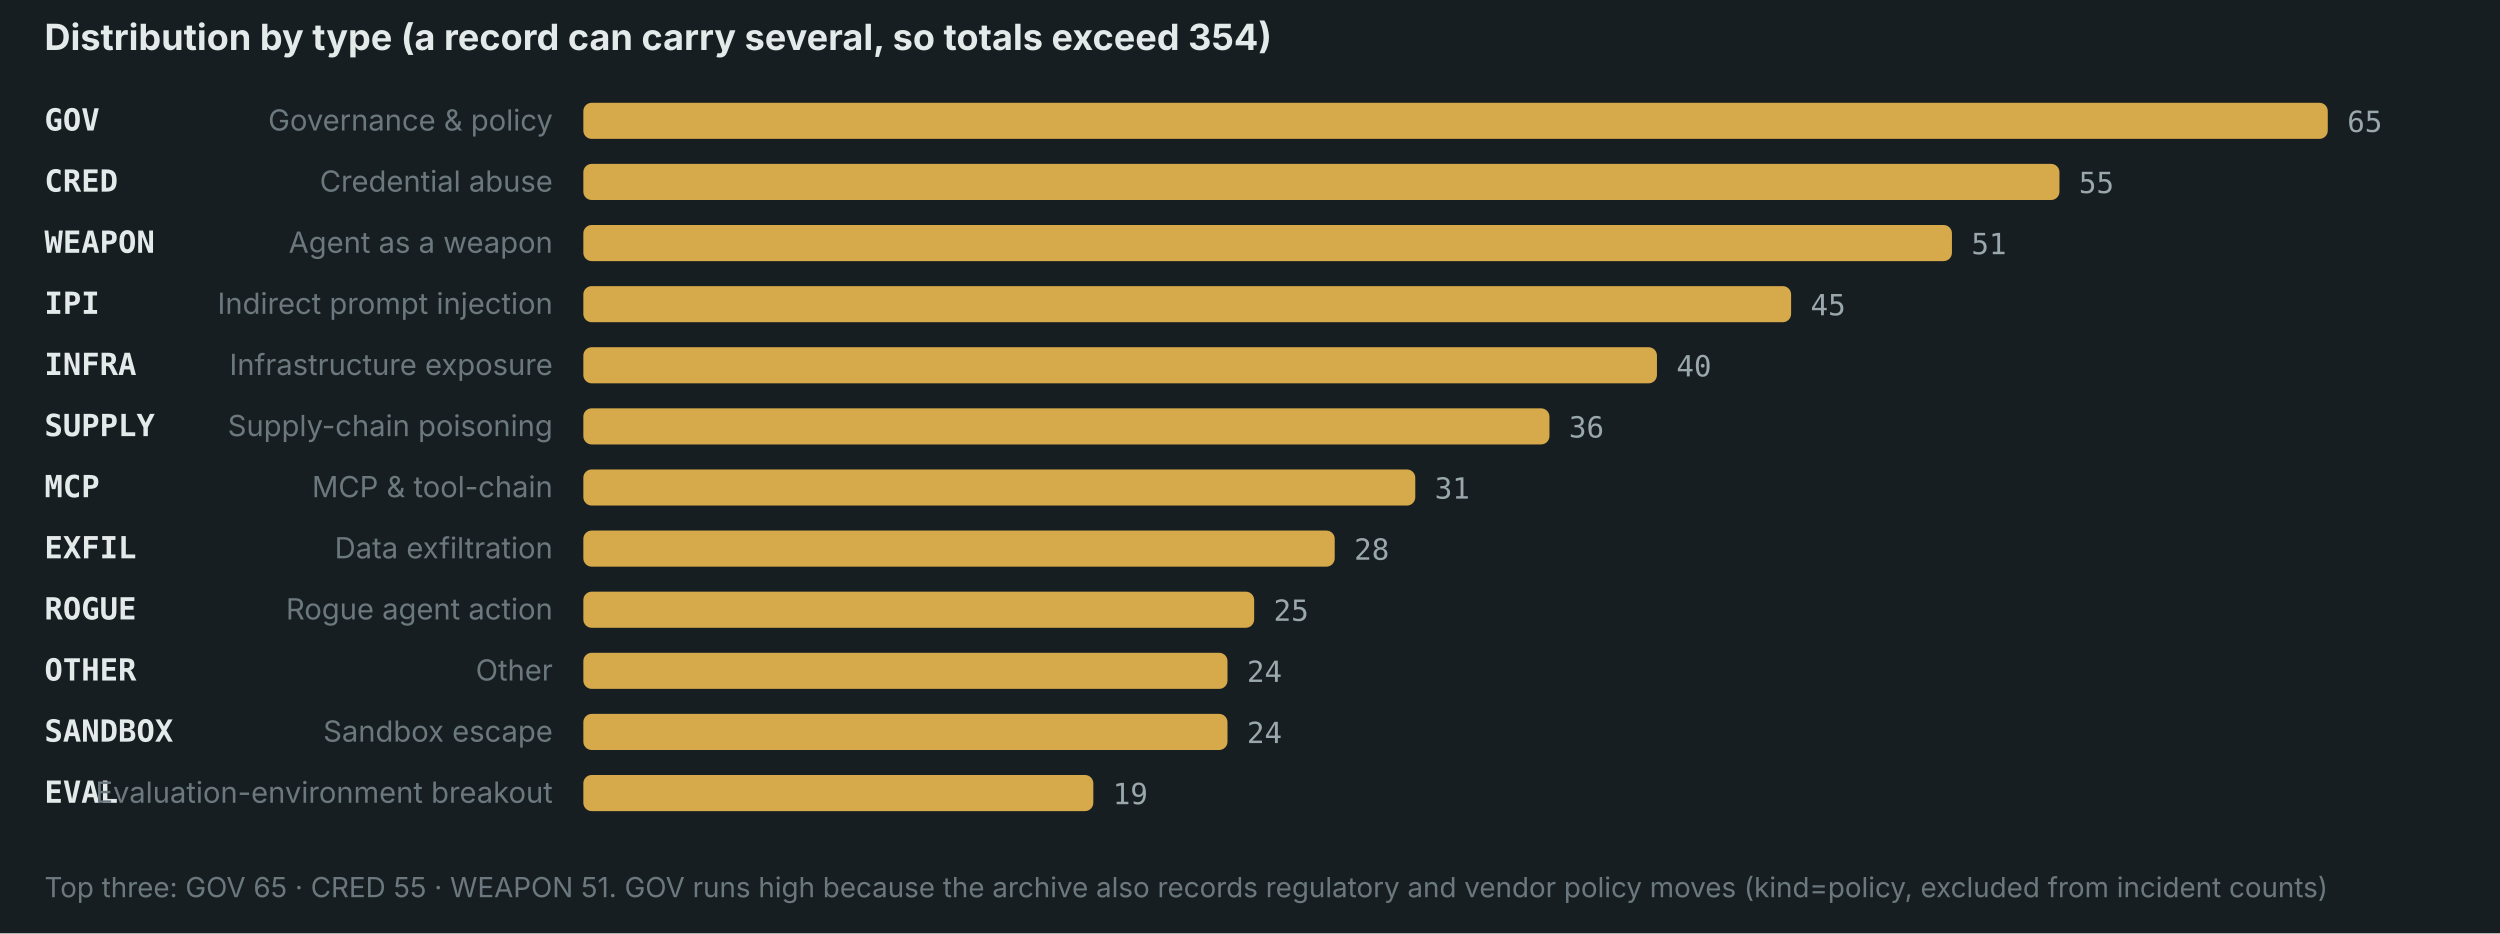
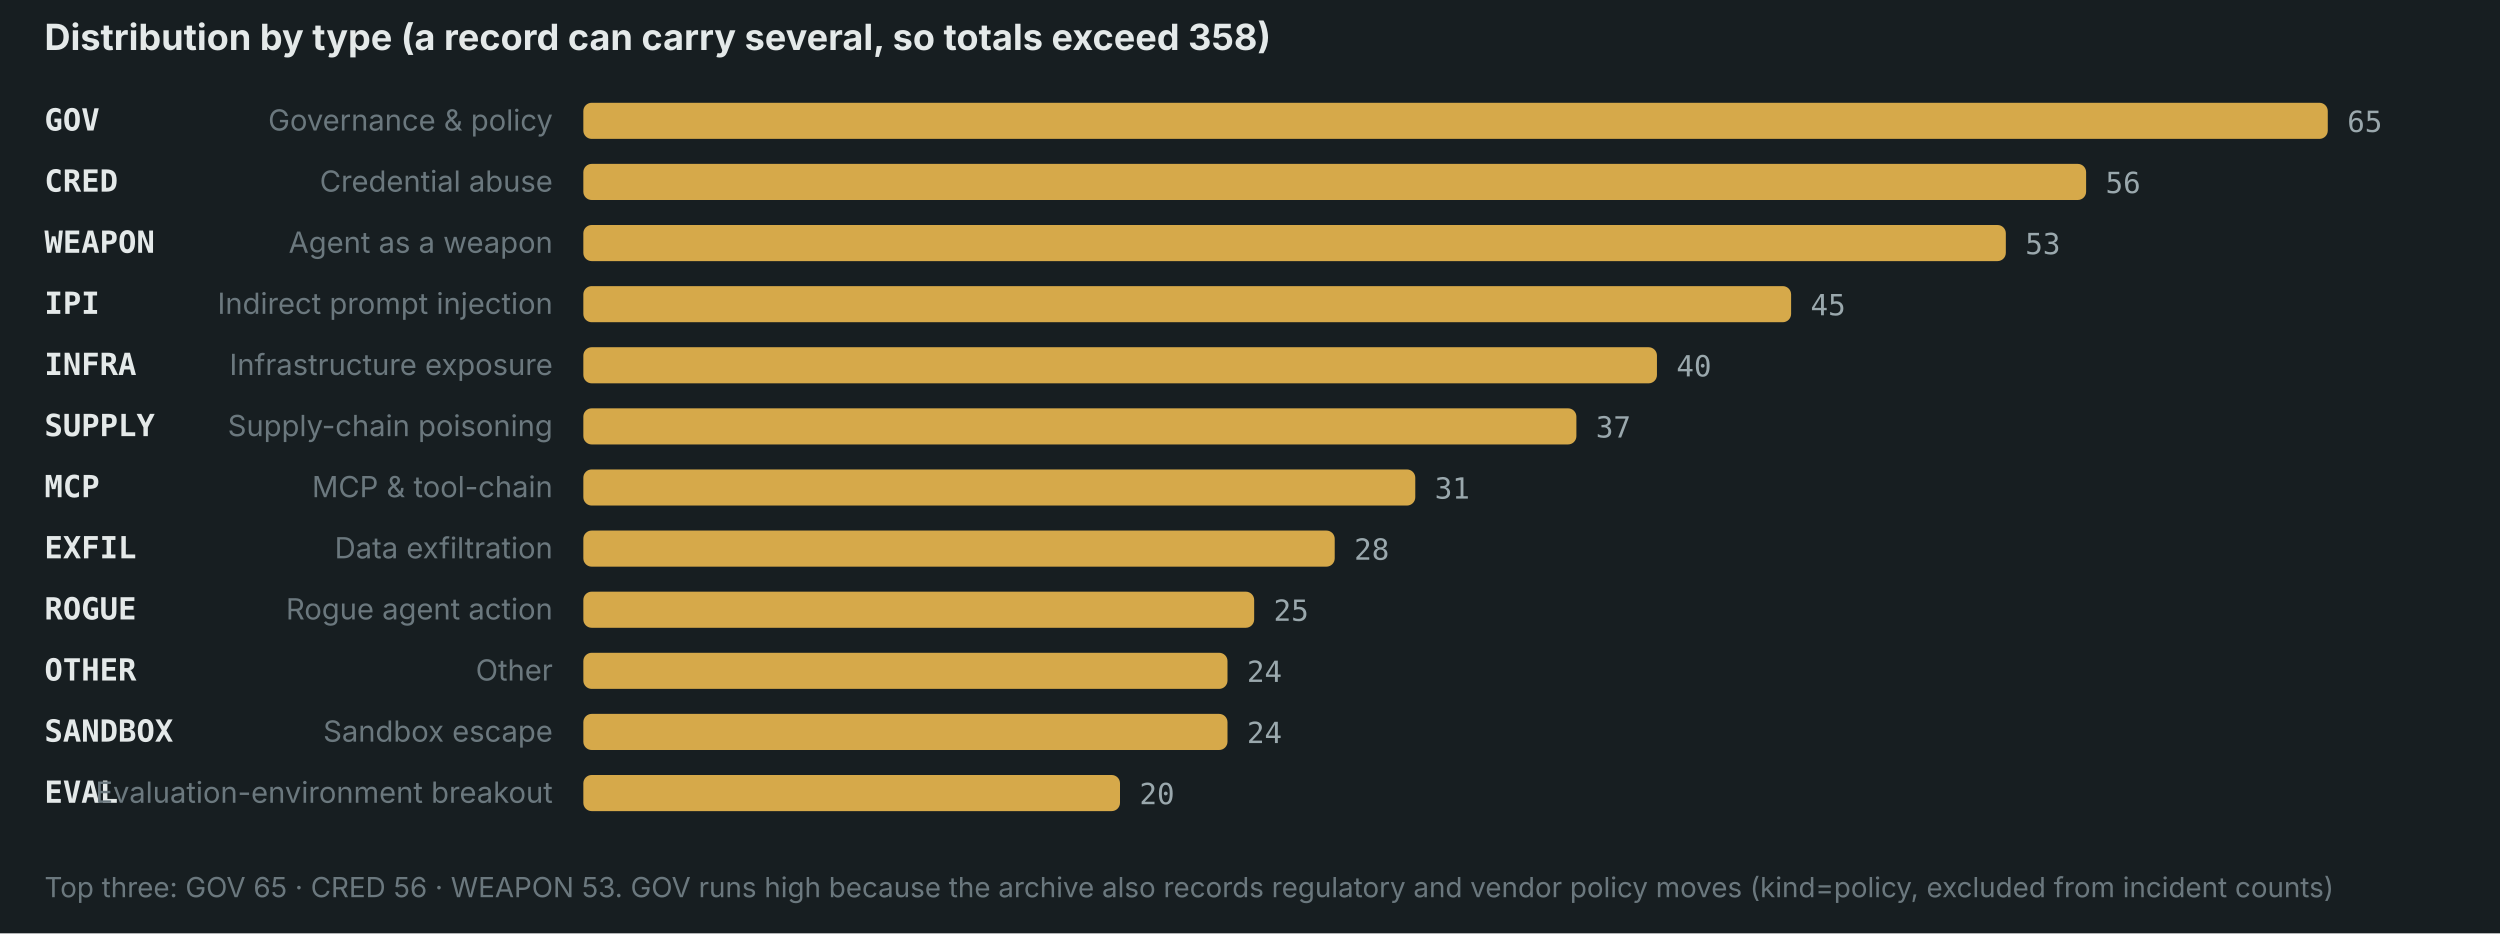
<svg xmlns="http://www.w3.org/2000/svg" viewBox="0 0 900 336" width="900" height="336" role="img" font-family="ui-sans-serif,-apple-system,'Segoe UI','PingFang SC','Microsoft YaHei',sans-serif">
  <rect width="900" height="336" fill="#171E21" />
-   <text x="16" y="18" font-size="13" font-weight="700" fill="#E4E9E9">Distribution by type (a record can carry several, so totals exceed 354)</text>
+   <text x="16" y="18" font-size="13" font-weight="700" fill="#E4E9E9">Distribution by type (a record can carry several, so totals exceed 358)</text>
  <text x="16" y="47" font-size="11" fill="#E4E9E9" font-family="ui-monospace,'SF Mono','Cascadia Mono','Consolas',monospace" font-weight="600">GOV</text>
  <text x="199" y="47" font-size="10.5" text-anchor="end" fill="#6B787E">Governance &amp; policy</text>
  <rect x="210" y="37" width="628.0" height="13" rx="3" fill="#D6A94A" />
  <text x="845.0" y="47.5" font-size="10.5" fill="#9AA8AD" font-family="ui-monospace,'SF Mono','Cascadia Mono','Consolas',monospace">65</text>
  <text x="16" y="69" font-size="11" fill="#E4E9E9" font-family="ui-monospace,'SF Mono','Cascadia Mono','Consolas',monospace" font-weight="600">CRED</text>
  <text x="199" y="69" font-size="10.5" text-anchor="end" fill="#6B787E">Credential abuse</text>
-   <rect x="210" y="59" width="531.4" height="13" rx="3" fill="#D6A94A" />
-   <text x="748.4" y="69.5" font-size="10.5" fill="#9AA8AD" font-family="ui-monospace,'SF Mono','Cascadia Mono','Consolas',monospace">55</text>
+   <rect x="210" y="59" width="541.0" height="13" rx="3" fill="#D6A94A" />
+   <text x="758.0" y="69.5" font-size="10.5" fill="#9AA8AD" font-family="ui-monospace,'SF Mono','Cascadia Mono','Consolas',monospace">56</text>
  <text x="16" y="91" font-size="11" fill="#E4E9E9" font-family="ui-monospace,'SF Mono','Cascadia Mono','Consolas',monospace" font-weight="600">WEAPON</text>
  <text x="199" y="91" font-size="10.5" text-anchor="end" fill="#6B787E">Agent as a weapon</text>
-   <rect x="210" y="81" width="492.7" height="13" rx="3" fill="#D6A94A" />
-   <text x="709.7" y="91.5" font-size="10.5" fill="#9AA8AD" font-family="ui-monospace,'SF Mono','Cascadia Mono','Consolas',monospace">51</text>
+   <rect x="210" y="81" width="512.1" height="13" rx="3" fill="#D6A94A" />
+   <text x="729.1" y="91.5" font-size="10.5" fill="#9AA8AD" font-family="ui-monospace,'SF Mono','Cascadia Mono','Consolas',monospace">53</text>
  <text x="16" y="113" font-size="11" fill="#E4E9E9" font-family="ui-monospace,'SF Mono','Cascadia Mono','Consolas',monospace" font-weight="600">IPI</text>
  <text x="199" y="113" font-size="10.5" text-anchor="end" fill="#6B787E">Indirect prompt injection</text>
  <rect x="210" y="103" width="434.8" height="13" rx="3" fill="#D6A94A" />
  <text x="651.8" y="113.5" font-size="10.5" fill="#9AA8AD" font-family="ui-monospace,'SF Mono','Cascadia Mono','Consolas',monospace">45</text>
  <text x="16" y="135" font-size="11" fill="#E4E9E9" font-family="ui-monospace,'SF Mono','Cascadia Mono','Consolas',monospace" font-weight="600">INFRA</text>
  <text x="199" y="135" font-size="10.5" text-anchor="end" fill="#6B787E">Infrastructure exposure</text>
  <rect x="210" y="125" width="386.5" height="13" rx="3" fill="#D6A94A" />
  <text x="603.5" y="135.5" font-size="10.5" fill="#9AA8AD" font-family="ui-monospace,'SF Mono','Cascadia Mono','Consolas',monospace">40</text>
  <text x="16" y="157" font-size="11" fill="#E4E9E9" font-family="ui-monospace,'SF Mono','Cascadia Mono','Consolas',monospace" font-weight="600">SUPPLY</text>
  <text x="199" y="157" font-size="10.5" text-anchor="end" fill="#6B787E">Supply-chain poisoning</text>
-   <rect x="210" y="147" width="347.8" height="13" rx="3" fill="#D6A94A" />
-   <text x="564.8" y="157.5" font-size="10.5" fill="#9AA8AD" font-family="ui-monospace,'SF Mono','Cascadia Mono','Consolas',monospace">36</text>
+   <rect x="210" y="147" width="357.5" height="13" rx="3" fill="#D6A94A" />
+   <text x="574.5" y="157.5" font-size="10.5" fill="#9AA8AD" font-family="ui-monospace,'SF Mono','Cascadia Mono','Consolas',monospace">37</text>
  <text x="16" y="179" font-size="11" fill="#E4E9E9" font-family="ui-monospace,'SF Mono','Cascadia Mono','Consolas',monospace" font-weight="600">MCP</text>
  <text x="199" y="179" font-size="10.5" text-anchor="end" fill="#6B787E">MCP &amp; tool-chain</text>
  <rect x="210" y="169" width="299.5" height="13" rx="3" fill="#D6A94A" />
  <text x="516.5" y="179.5" font-size="10.5" fill="#9AA8AD" font-family="ui-monospace,'SF Mono','Cascadia Mono','Consolas',monospace">31</text>
  <text x="16" y="201" font-size="11" fill="#E4E9E9" font-family="ui-monospace,'SF Mono','Cascadia Mono','Consolas',monospace" font-weight="600">EXFIL</text>
  <text x="199" y="201" font-size="10.5" text-anchor="end" fill="#6B787E">Data exfiltration</text>
  <rect x="210" y="191" width="270.5" height="13" rx="3" fill="#D6A94A" />
  <text x="487.5" y="201.5" font-size="10.5" fill="#9AA8AD" font-family="ui-monospace,'SF Mono','Cascadia Mono','Consolas',monospace">28</text>
  <text x="16" y="223" font-size="11" fill="#E4E9E9" font-family="ui-monospace,'SF Mono','Cascadia Mono','Consolas',monospace" font-weight="600">ROGUE</text>
  <text x="199" y="223" font-size="10.5" text-anchor="end" fill="#6B787E">Rogue agent action</text>
  <rect x="210" y="213" width="241.5" height="13" rx="3" fill="#D6A94A" />
  <text x="458.5" y="223.5" font-size="10.5" fill="#9AA8AD" font-family="ui-monospace,'SF Mono','Cascadia Mono','Consolas',monospace">25</text>
  <text x="16" y="245" font-size="11" fill="#E4E9E9" font-family="ui-monospace,'SF Mono','Cascadia Mono','Consolas',monospace" font-weight="600">OTHER</text>
  <text x="199" y="245" font-size="10.5" text-anchor="end" fill="#6B787E">Other</text>
  <rect x="210" y="235" width="231.9" height="13" rx="3" fill="#D6A94A" />
  <text x="448.9" y="245.5" font-size="10.5" fill="#9AA8AD" font-family="ui-monospace,'SF Mono','Cascadia Mono','Consolas',monospace">24</text>
  <text x="16" y="267" font-size="11" fill="#E4E9E9" font-family="ui-monospace,'SF Mono','Cascadia Mono','Consolas',monospace" font-weight="600">SANDBOX</text>
  <text x="199" y="267" font-size="10.5" text-anchor="end" fill="#6B787E">Sandbox escape</text>
  <rect x="210" y="257" width="231.9" height="13" rx="3" fill="#D6A94A" />
  <text x="448.9" y="267.5" font-size="10.5" fill="#9AA8AD" font-family="ui-monospace,'SF Mono','Cascadia Mono','Consolas',monospace">24</text>
  <text x="16" y="289" font-size="11" fill="#E4E9E9" font-family="ui-monospace,'SF Mono','Cascadia Mono','Consolas',monospace" font-weight="600">EVAL</text>
  <text x="199" y="289" font-size="10.5" text-anchor="end" fill="#6B787E">Evaluation-environment breakout</text>
-   <rect x="210" y="279" width="183.6" height="13" rx="3" fill="#D6A94A" />
-   <text x="400.6" y="289.5" font-size="10.5" fill="#9AA8AD" font-family="ui-monospace,'SF Mono','Cascadia Mono','Consolas',monospace">19</text>
-   <text x="16" y="323" font-size="10" fill="#6B787E">Top three: GOV 65 · CRED 55 · WEAPON 51. GOV runs high because the archive also records regulatory and vendor policy moves (kind=policy, excluded from incident counts)</text>
+   <rect x="210" y="279" width="193.2" height="13" rx="3" fill="#D6A94A" />
+   <text x="410.2" y="289.5" font-size="10.5" fill="#9AA8AD" font-family="ui-monospace,'SF Mono','Cascadia Mono','Consolas',monospace">20</text>
+   <text x="16" y="323" font-size="10" fill="#6B787E">Top three: GOV 65 · CRED 56 · WEAPON 53. GOV runs high because the archive also records regulatory and vendor policy moves (kind=policy, excluded from incident counts)</text>
</svg>
